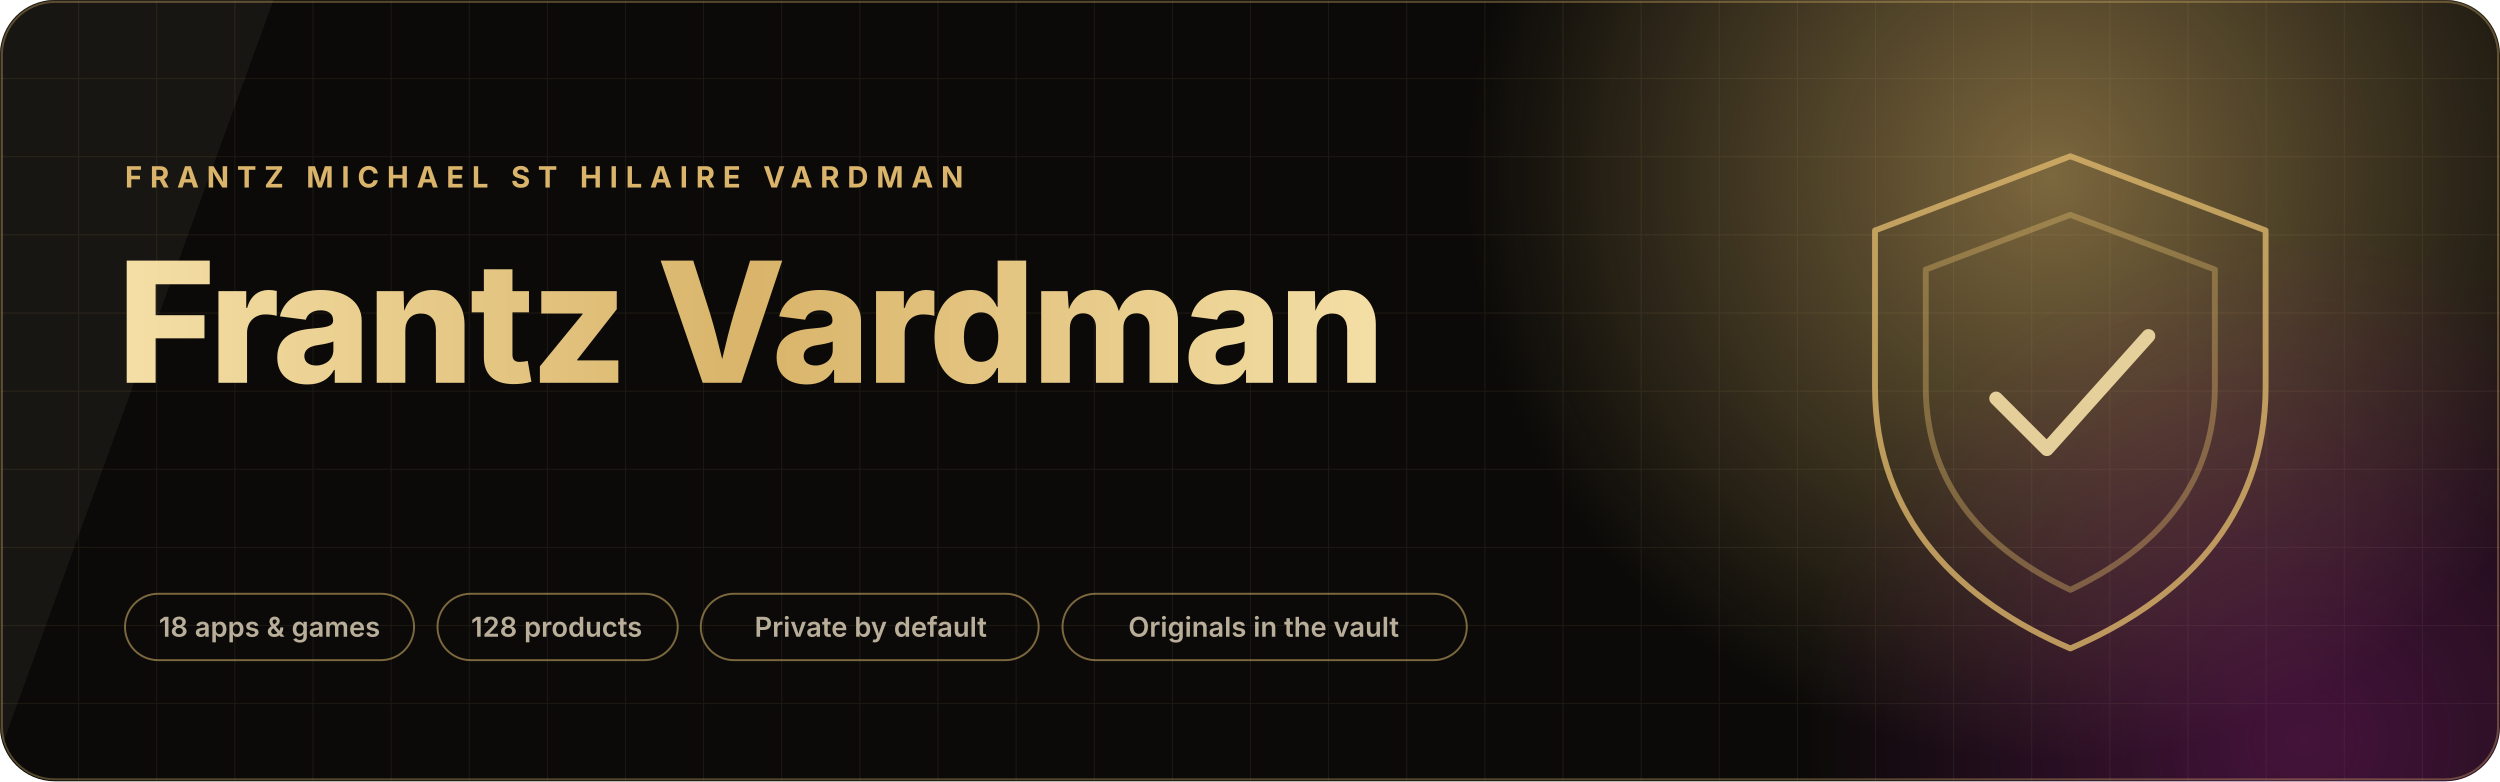
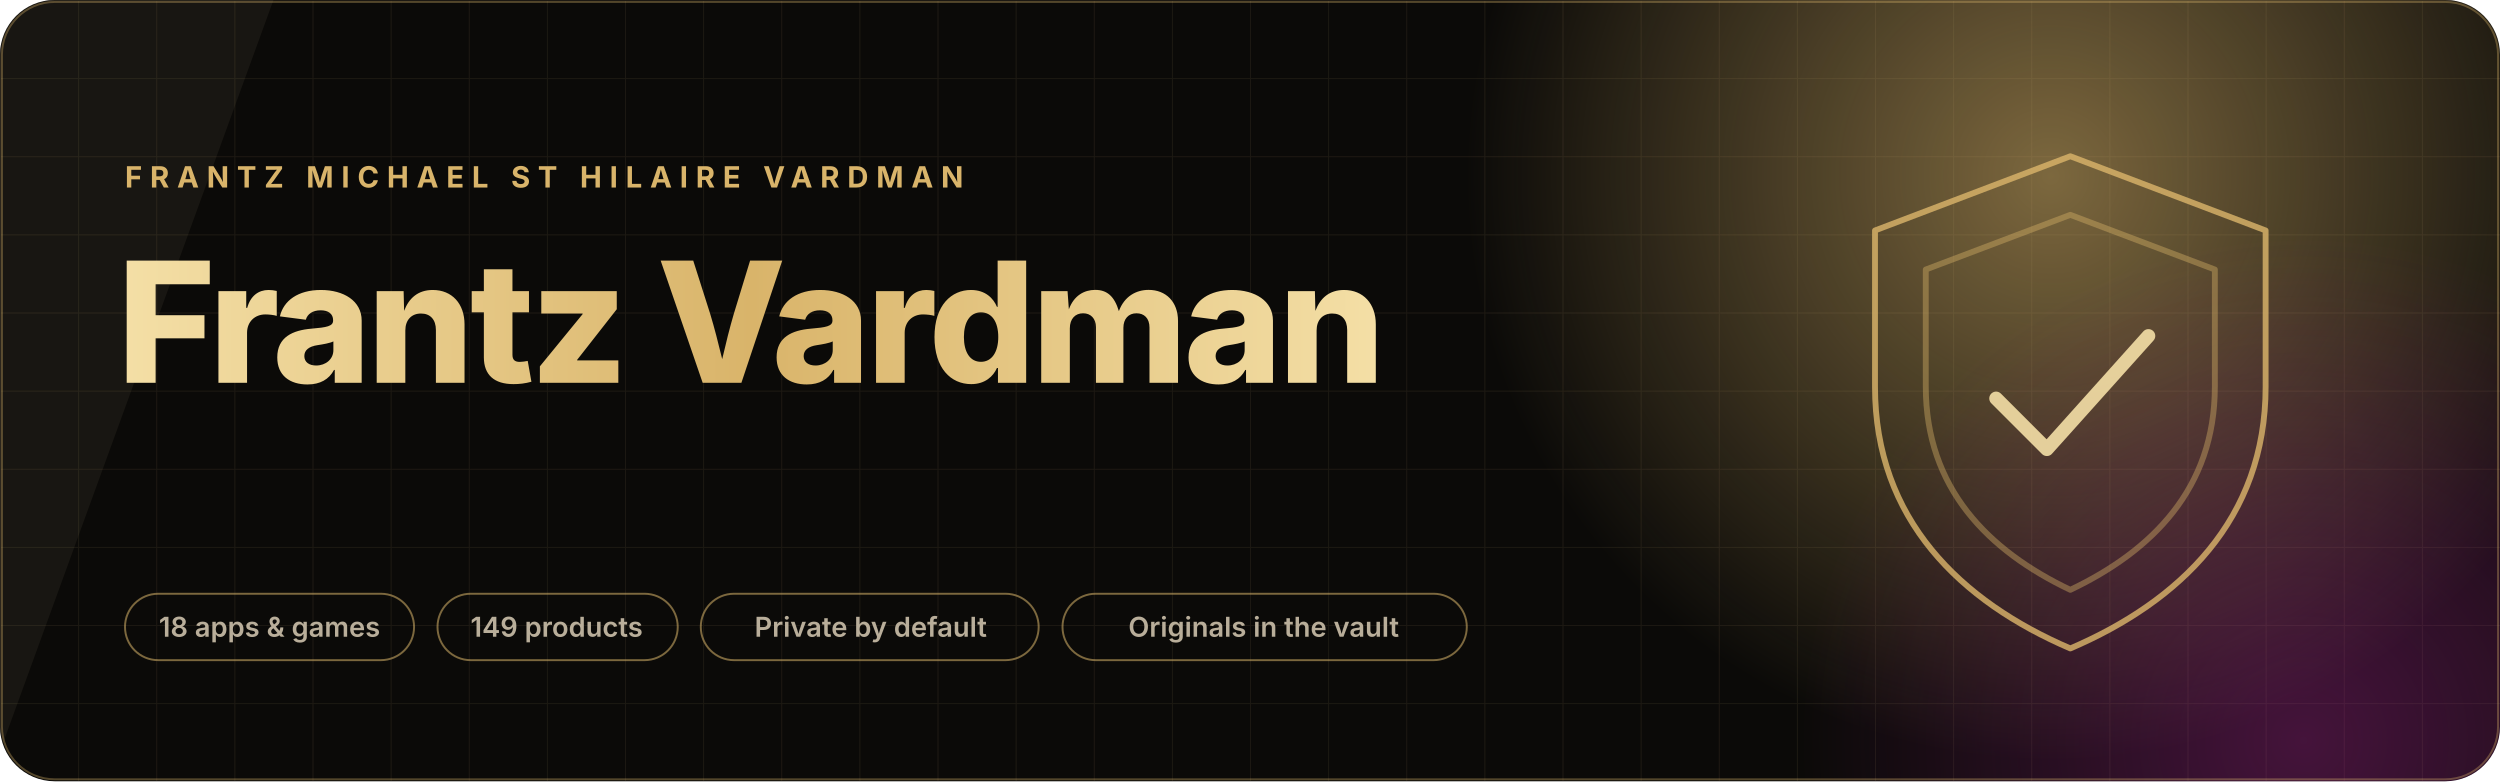
<svg xmlns="http://www.w3.org/2000/svg" width="1280" height="400" viewBox="0 0 1280 400" role="img" aria-label="Frantz Vardman: apps, asset protection and music">
  <defs>
    <linearGradient id="g" x1="0" x2="1">
      <stop offset="0" stop-color="#F4DFA6" />
      <stop offset=".5" stop-color="#D9B46A" />
      <stop offset="1" stop-color="#F4DFA6" />
    </linearGradient>
    <radialGradient id="o1">
      <stop offset="0" stop-color="#D9B46A" stop-opacity=".55" />
      <stop offset="1" stop-color="#D9B46A" stop-opacity="0" />
    </radialGradient>
    <radialGradient id="o2">
      <stop offset="0" stop-color="#B0249A" stop-opacity=".35" />
      <stop offset="1" stop-color="#B0249A" stop-opacity="0" />
    </radialGradient>
    <pattern id="grid" width="40" height="40" patternUnits="userSpaceOnUse">
      <path d="M40 0H0V40" fill="none" stroke="#2A241A" stroke-width="1" />
    </pattern>
    <clipPath id="c">
      <rect width="1280" height="400" rx="28" />
    </clipPath>
  </defs>
  <style>
 .k{font:700 15px 'Segoe UI', 'Inter', system-ui, -apple-system, Helvetica, Arial, sans-serif;letter-spacing:4px;fill:#D9B46A}
 .h{font:800 86px 'Segoe UI', 'Inter', system-ui, -apple-system, Helvetica, Arial, sans-serif;letter-spacing:-2px;fill:url(#g)}
 .r{font:500 30px 'Segoe UI', 'Inter', system-ui, -apple-system, Helvetica, Arial, sans-serif;fill:#F4EFE6;opacity:0;animation:rot 14.0s infinite}
 .p{font:600 14px 'Segoe UI', 'Inter', system-ui, -apple-system, Helvetica, Arial, sans-serif;fill:#B9AE9A}
 @keyframes rot{0%{opacity:0;transform:translateY(14px)}3%{opacity:1;transform:none}22%{opacity:1;transform:none}25%{opacity:0;transform:translateY(-14px)}100%{opacity:0}}
 .r0{animation-delay:0.0s}.r1{animation-delay:3.5s}.r2{animation-delay:7.0s}.r3{animation-delay:10.5s}
 .f1{animation:drift 14s ease-in-out infinite alternate} .f2{animation:drift 18s ease-in-out infinite alternate-reverse}
 @keyframes drift{from{transform:translate(0,0)}to{transform:translate(-60px,30px)}}
 .sh{animation:shine 6s linear infinite} @keyframes shine{from{transform:translateX(-400px)}to{transform:translateX(1700px)}}
 .cur{animation:blink 1s steps(1) infinite} @keyframes blink{50%{opacity:0}}
</style>
  <g clip-path="url(#c)">
    <rect width="1280" height="400" fill="#0B0A08" />
    <rect width="1280" height="400" fill="url(#grid)" opacity=".55" />
    <circle class="f1" cx="1050" cy="90" r="300" fill="url(#o1)" />
    <circle class="f2" cx="1180" cy="380" r="260" fill="url(#o2)" />
    <g transform="translate(930,70)" opacity=".9">
      <g fill="none" stroke="#D9B46A" stroke-width="3" stroke-linejoin="round">
        <path d="M130 10 L230 48 V128 C230 196 186 238 130 262 C74 238 30 196 30 128 V48 Z" stroke-opacity=".9" />
        <path d="M130 40 L204 68 V128 C204 180 172 212 130 232 C88 212 56 180 56 128 V68 Z" stroke-opacity=".45" />
        <path d="M92 134 l26 26 52 -58" stroke-width="7" stroke-linecap="round" stroke="#F4DFA6" stroke-dasharray="140 200">
          <animate attributeName="stroke-dasharray" values="0 200;140 200;140 200;140 200" dur="5s" repeatCount="indefinite" />
        </path>
      </g>
    </g>
    <rect class="sh" x="0" y="0" width="140" height="400" fill="#F4DFA6" opacity=".06" transform="skewX(-20)" />
    <text class="k" x="64" y="96">FRANTZ MICHAEL ST HILAIRE VARDMAN</text>
    <text class="h" x="60" y="196">Frantz Vardman</text>
-     <text class="r r0" x="64" y="268">Android apps and games, built from my phone</text>
+     <text class="r r0" x="64" y="268">Android apps and games</text>
    <text class="r r1" x="64" y="268">Free Lane: my own app store</text>
    <text class="r r2" x="64" y="268">Asset protection, intelligence and recovery</text>
    <text class="r r3" x="64" y="268">Original beats as AceThe_Kid</text>
    <rect class="cur" x="64" y="282" width="0" height="0" />
    <g transform="translate(64,304)">
      <rect width="148" height="34" rx="17" fill="none" stroke="#D9B46A" stroke-opacity=".55" />
      <text x="74" y="22" text-anchor="middle" class="p">18 apps &amp; games</text>
    </g>
    <g transform="translate(224.0,304)">
      <rect width="123" height="34" rx="17" fill="none" stroke="#D9B46A" stroke-opacity=".55" />
-       <text x="61" y="22" text-anchor="middle" class="p">128 products</text>
+       <text x="61" y="22" text-anchor="middle" class="p">149 products</text>
    </g>
    <g transform="translate(358.8,304)">
      <rect width="173" height="34" rx="17" fill="none" stroke="#D9B46A" stroke-opacity=".55" />
      <text x="87" y="22" text-anchor="middle" class="p">Private by default</text>
    </g>
    <g transform="translate(544.0,304)">
      <rect width="207" height="34" rx="17" fill="none" stroke="#D9B46A" stroke-opacity=".55" />
      <text x="103" y="22" text-anchor="middle" class="p">Originals in the vault</text>
    </g>
    <rect width="1278" height="398" x="1" y="1" rx="27" fill="none" stroke="#D9B46A" stroke-opacity=".35" />
  </g>
</svg>
